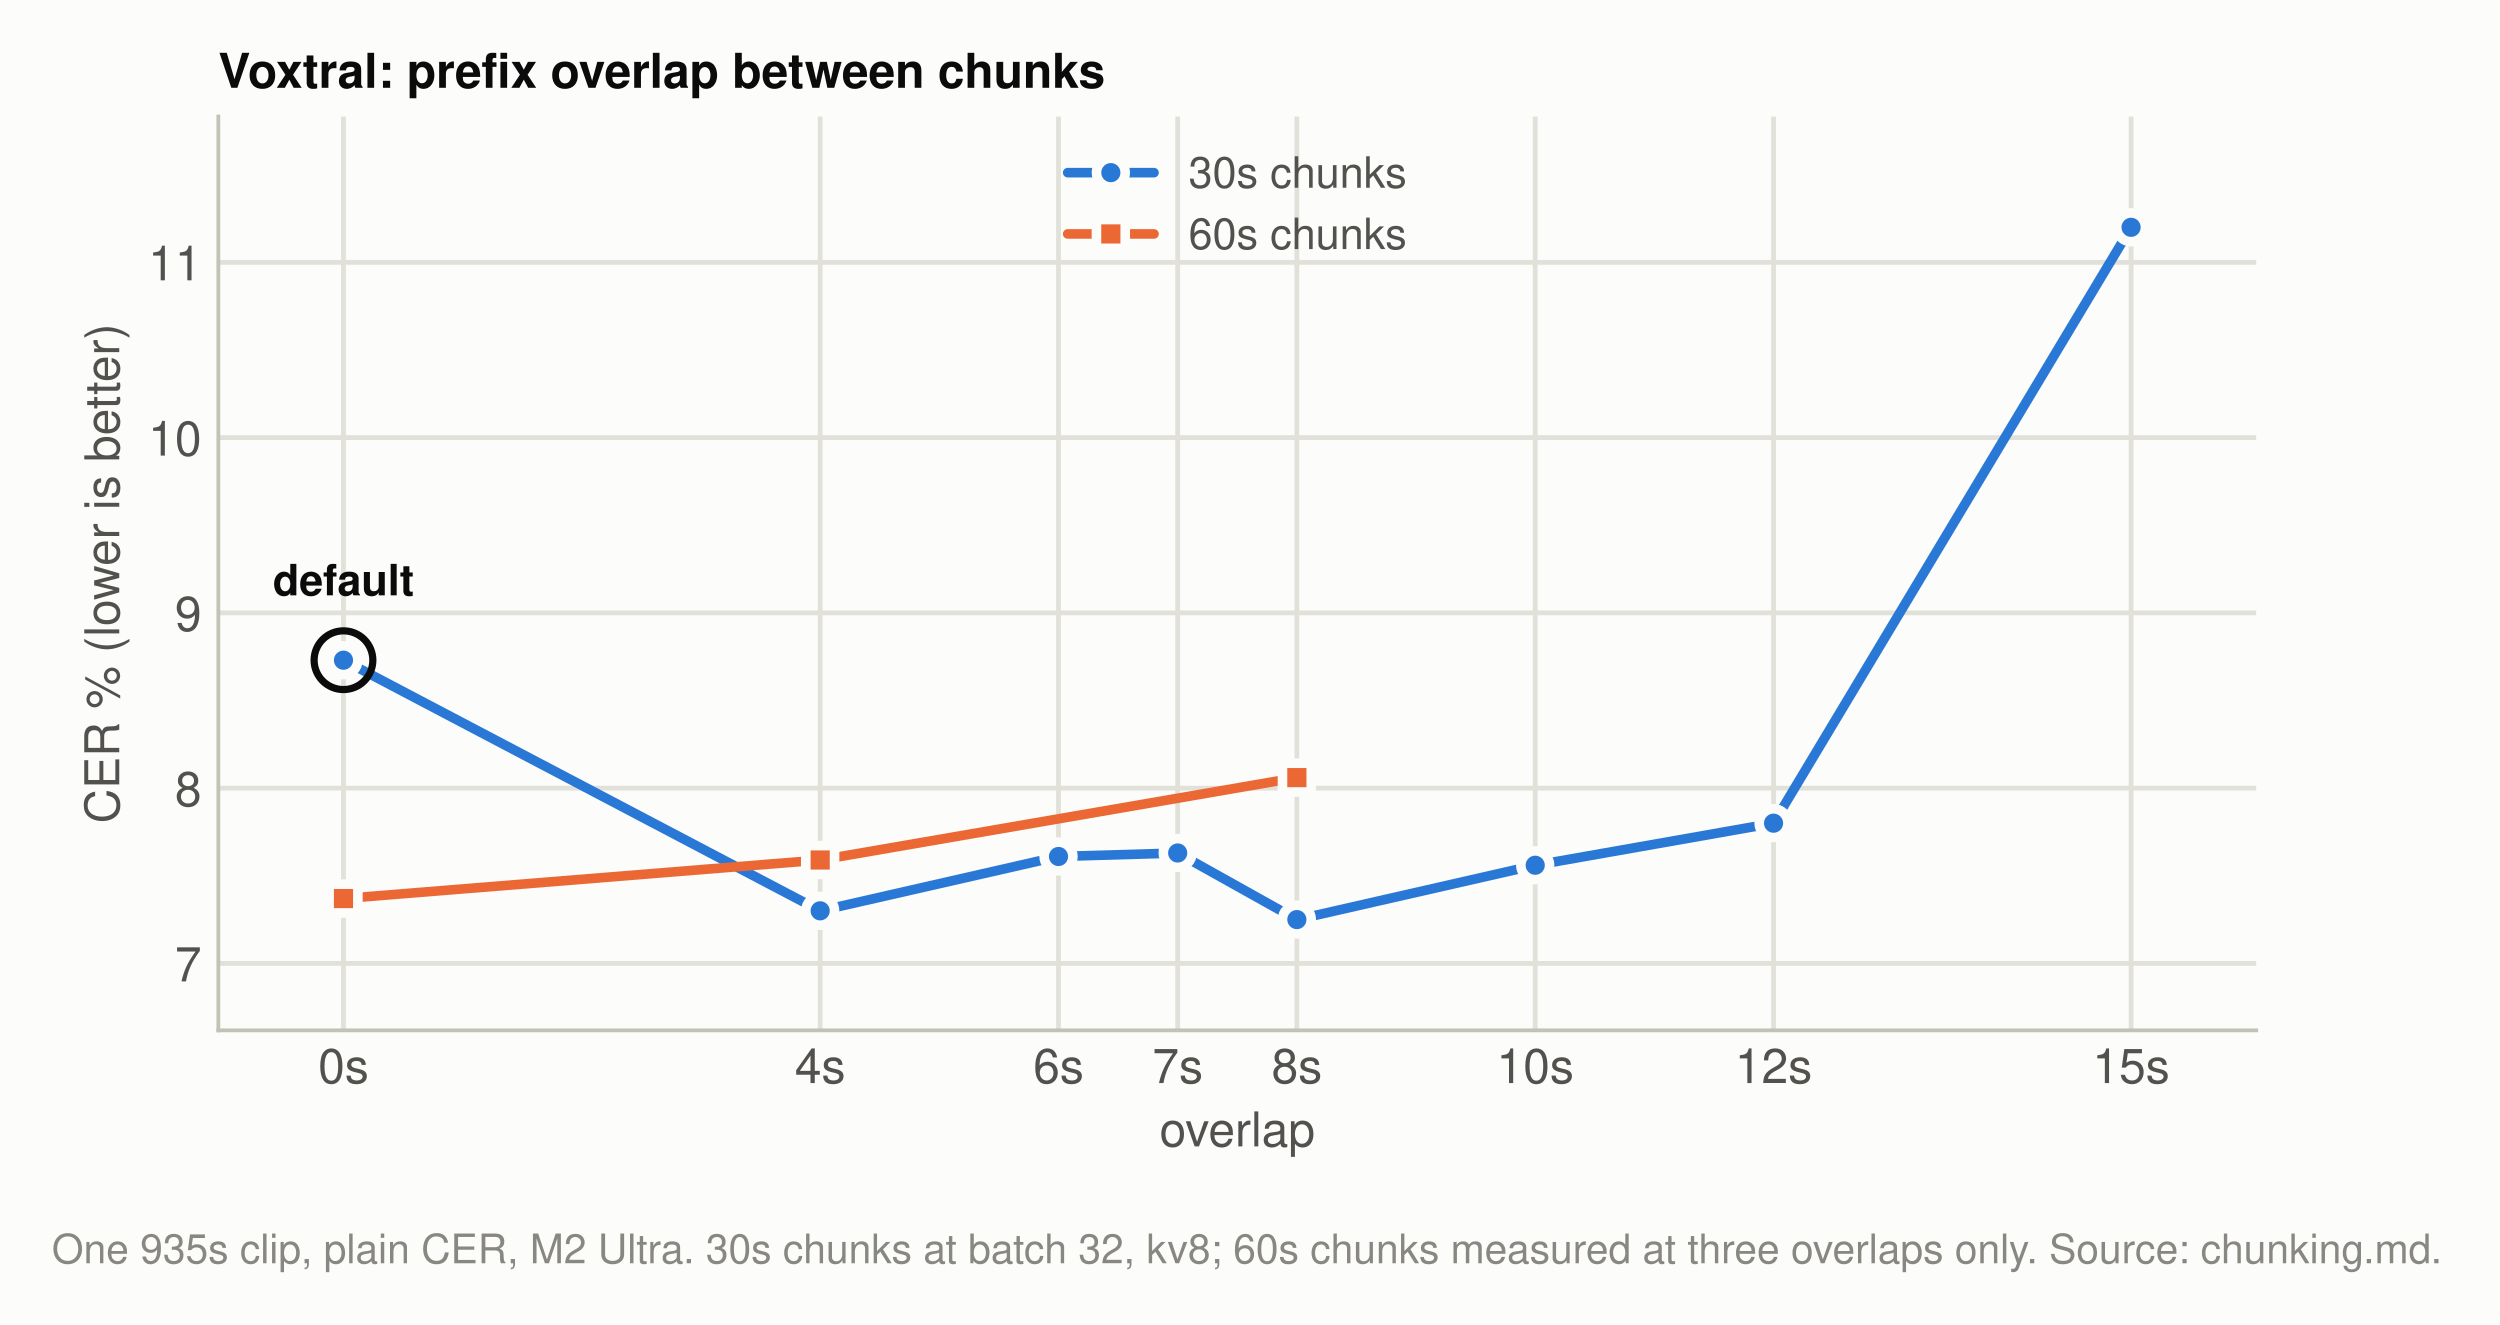
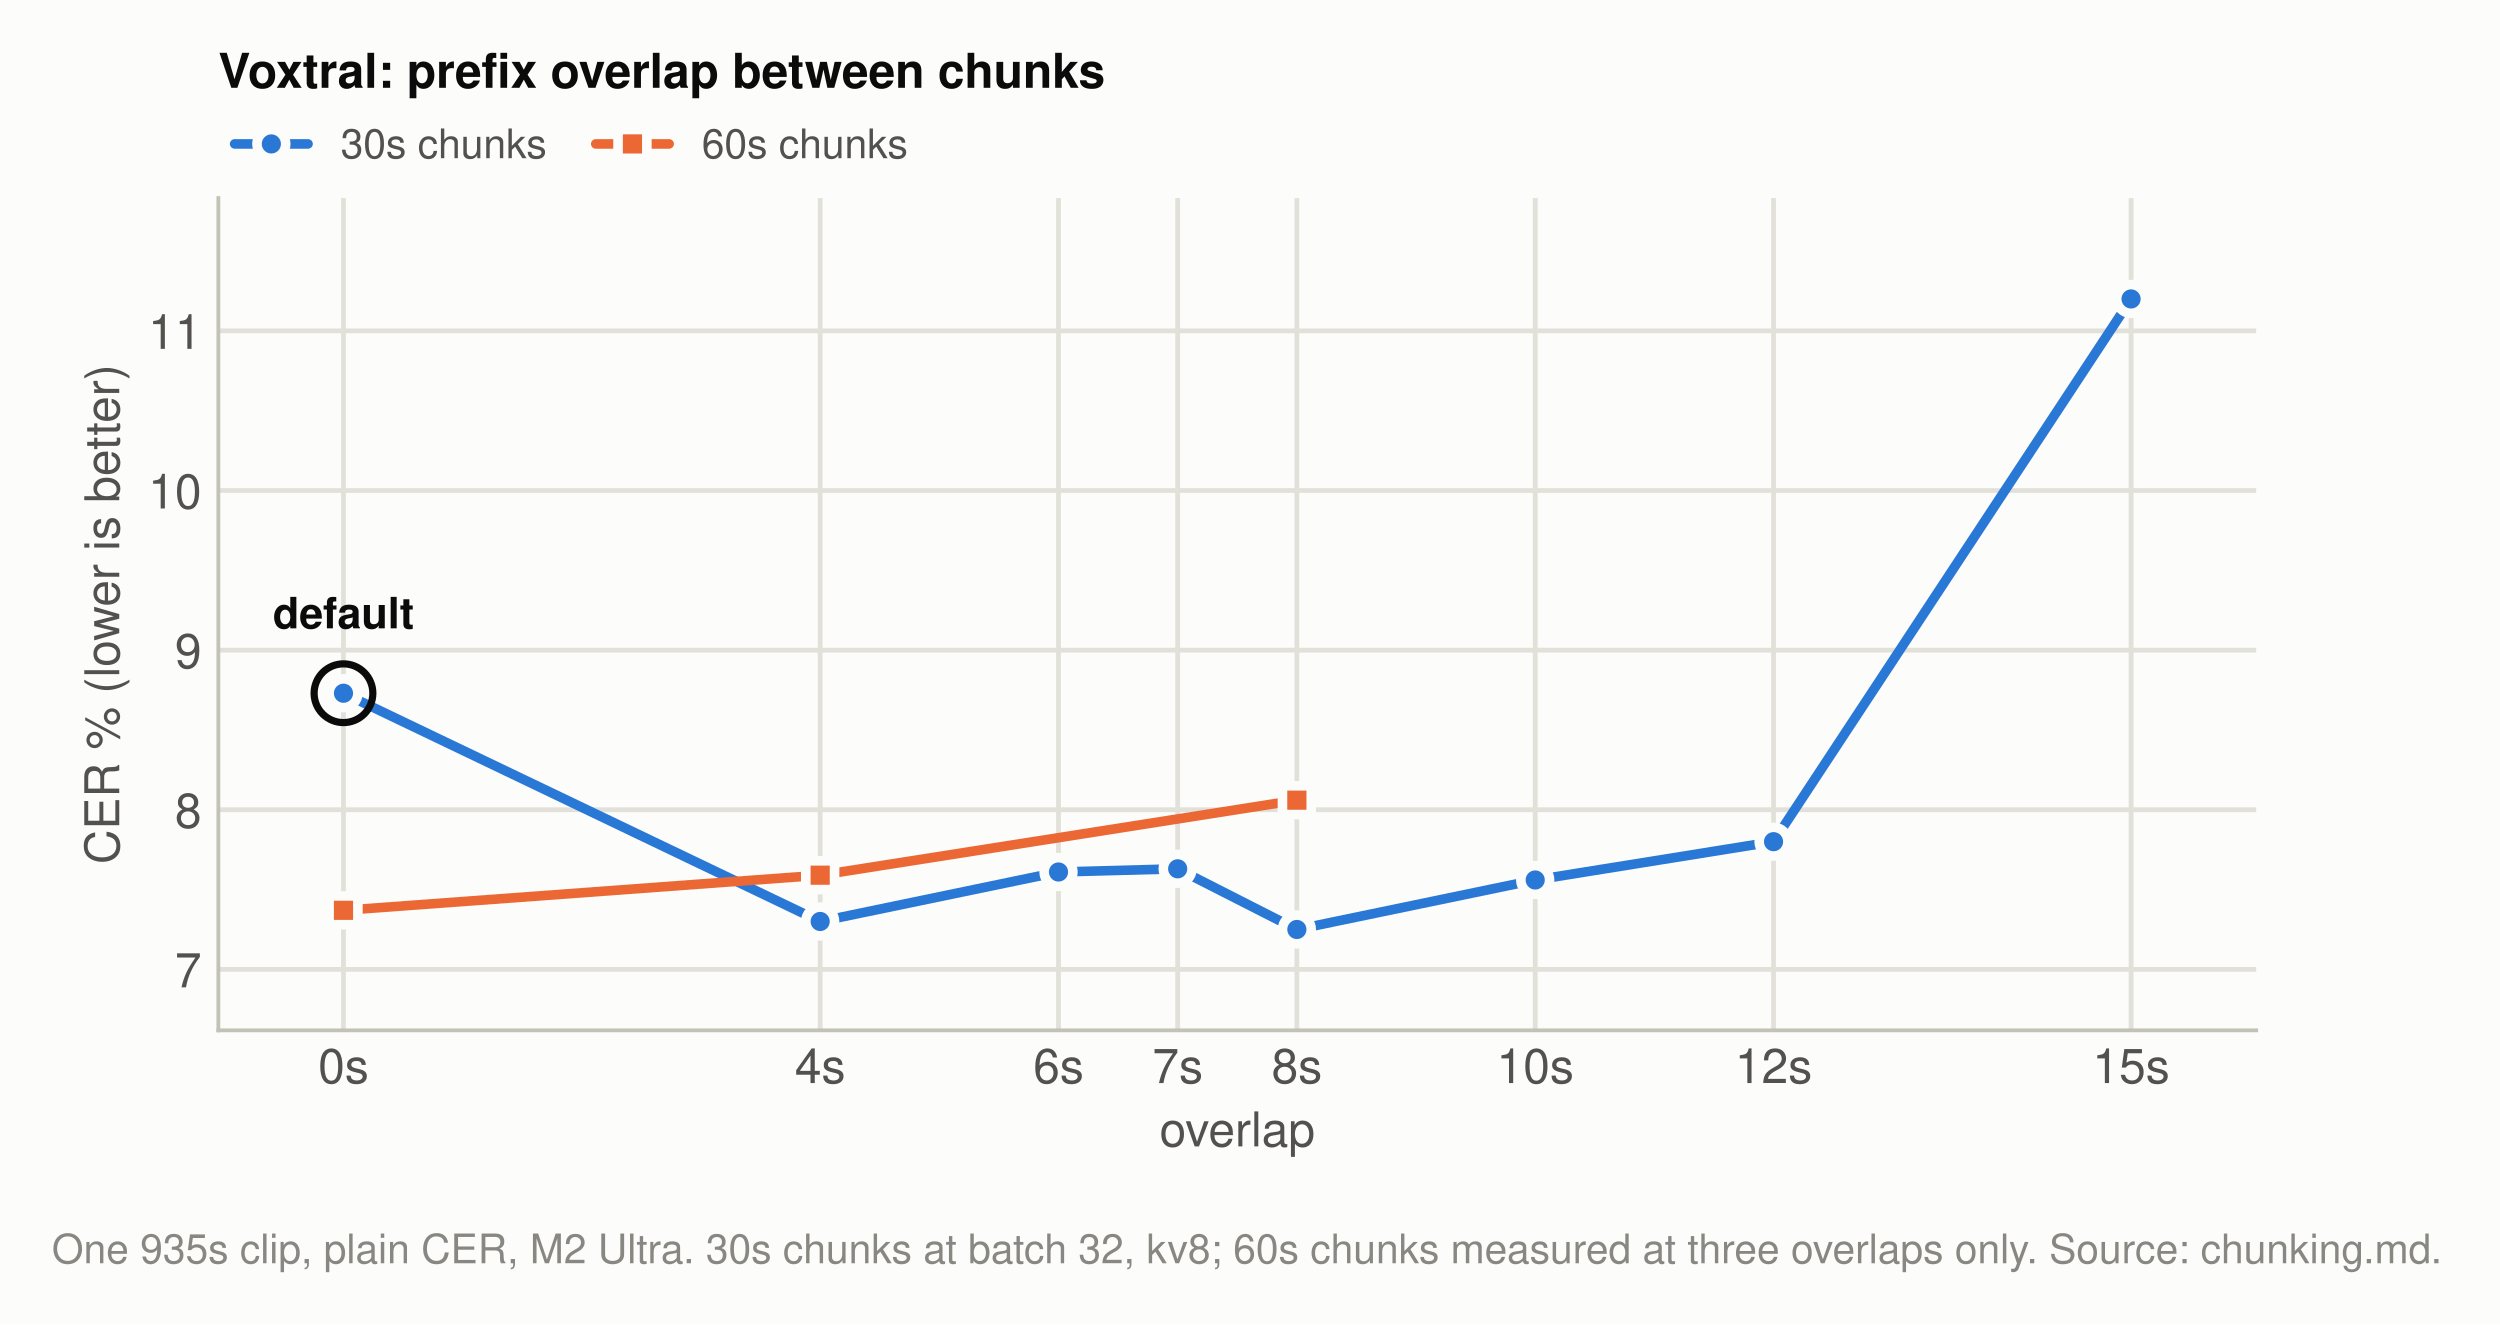
<svg xmlns="http://www.w3.org/2000/svg" xmlns:xlink="http://www.w3.org/1999/xlink" width="521.283pt" height="276.096pt" viewBox="0 0 521.283 276.096" version="1.1">
  <defs>
    <style type="text/css">*{stroke-linejoin: round; stroke-linecap: butt}</style>
  </defs>
  <g id="figure_1">
    <g id="patch_1">
      <path d="M 0 276.096  L 521.283 276.096  L 521.283 0  L 0 0  z " style="fill: #fcfcfb" />
    </g>
    <g id="axes_1">
      <g id="patch_2">
-         <path d="M 45.528 214.841  L 470.448 214.841  L 470.448 24.3  L 45.528 24.3  z " style="fill: #fcfcfb" />
+         <path d="M 45.528 214.841  L 470.448 214.841  L 470.448 41.3  L 45.528 41.3  z " style="fill: #fcfcfb" />
      </g>
      <g id="matplotlib.axis_1">
        <g id="xtick_1">
          <g id="line2d_1">
-             <path d="M 71.62 214.841  L 71.62 24.3  " clip-path="url(#p6ecbecfdf6)" style="fill: none; stroke: #e1e0d9; stroke-linecap: round" />
+             <path d="M 71.62 214.841  L 71.62 41.3  " clip-path="url(#pa9f6704848)" style="fill: none; stroke: #e1e0d9; stroke-linecap: round" />
          </g>
          <g id="line2d_2" />
          <g id="text_1">
            <text style="font-size: 10px; font-family: 'Helvetica', 'Arial', 'DejaVu Sans'; text-anchor: middle; fill: #52514e" x="71.62" y="225.841" transform="rotate(-0 71.61958 225.8408)">0s</text>
          </g>
        </g>
        <g id="xtick_2">
          <g id="line2d_3">
-             <path d="M 171.016 214.841  L 171.016 24.3  " clip-path="url(#p6ecbecfdf6)" style="fill: none; stroke: #e1e0d9; stroke-linecap: round" />
+             <path d="M 171.016 214.841  L 171.016 41.3  " clip-path="url(#pa9f6704848)" style="fill: none; stroke: #e1e0d9; stroke-linecap: round" />
          </g>
          <g id="line2d_4" />
          <g id="text_2">
            <text style="font-size: 10px; font-family: 'Helvetica', 'Arial', 'DejaVu Sans'; text-anchor: middle; fill: #52514e" x="171.016" y="225.841" transform="rotate(-0 171.0161 225.8408)">4s</text>
          </g>
        </g>
        <g id="xtick_3">
          <g id="line2d_5">
-             <path d="M 220.714 214.841  L 220.714 24.3  " clip-path="url(#p6ecbecfdf6)" style="fill: none; stroke: #e1e0d9; stroke-linecap: round" />
+             <path d="M 220.714 214.841  L 220.714 41.3  " clip-path="url(#pa9f6704848)" style="fill: none; stroke: #e1e0d9; stroke-linecap: round" />
          </g>
          <g id="line2d_6" />
          <g id="text_3">
            <text style="font-size: 10px; font-family: 'Helvetica', 'Arial', 'DejaVu Sans'; text-anchor: middle; fill: #52514e" x="220.714" y="225.841" transform="rotate(-0 220.7143 225.8408)">6s</text>
          </g>
        </g>
        <g id="xtick_4">
          <g id="line2d_7">
-             <path d="M 245.563 214.841  L 245.563 24.3  " clip-path="url(#p6ecbecfdf6)" style="fill: none; stroke: #e1e0d9; stroke-linecap: round" />
+             <path d="M 245.563 214.841  L 245.563 41.3  " clip-path="url(#pa9f6704848)" style="fill: none; stroke: #e1e0d9; stroke-linecap: round" />
          </g>
          <g id="line2d_8" />
          <g id="text_4">
            <text style="font-size: 10px; font-family: 'Helvetica', 'Arial', 'DejaVu Sans'; text-anchor: middle; fill: #52514e" x="245.563" y="225.841" transform="rotate(-0 245.5634 225.8408)">7s</text>
          </g>
        </g>
        <g id="xtick_5">
          <g id="line2d_9">
-             <path d="M 270.413 214.841  L 270.413 24.3  " clip-path="url(#p6ecbecfdf6)" style="fill: none; stroke: #e1e0d9; stroke-linecap: round" />
+             <path d="M 270.413 214.841  L 270.413 41.3  " clip-path="url(#pa9f6704848)" style="fill: none; stroke: #e1e0d9; stroke-linecap: round" />
          </g>
          <g id="line2d_10" />
          <g id="text_5">
            <text style="font-size: 10px; font-family: 'Helvetica', 'Arial', 'DejaVu Sans'; text-anchor: middle; fill: #52514e" x="270.413" y="225.841" transform="rotate(-0 270.4126 225.8408)">8s</text>
          </g>
        </g>
        <g id="xtick_6">
          <g id="line2d_11">
-             <path d="M 320.111 214.841  L 320.111 24.3  " clip-path="url(#p6ecbecfdf6)" style="fill: none; stroke: #e1e0d9; stroke-linecap: round" />
+             <path d="M 320.111 214.841  L 320.111 41.3  " clip-path="url(#pa9f6704848)" style="fill: none; stroke: #e1e0d9; stroke-linecap: round" />
          </g>
          <g id="line2d_12" />
          <g id="text_6">
            <text style="font-size: 10px; font-family: 'Helvetica', 'Arial', 'DejaVu Sans'; text-anchor: middle; fill: #52514e" x="320.111" y="225.841" transform="rotate(-0 320.1108 225.8408)">10s</text>
          </g>
        </g>
        <g id="xtick_7">
          <g id="line2d_13">
-             <path d="M 369.809 214.841  L 369.809 24.3  " clip-path="url(#p6ecbecfdf6)" style="fill: none; stroke: #e1e0d9; stroke-linecap: round" />
+             <path d="M 369.809 214.841  L 369.809 41.3  " clip-path="url(#pa9f6704848)" style="fill: none; stroke: #e1e0d9; stroke-linecap: round" />
          </g>
          <g id="line2d_14" />
          <g id="text_7">
            <text style="font-size: 10px; font-family: 'Helvetica', 'Arial', 'DejaVu Sans'; text-anchor: middle; fill: #52514e" x="369.809" y="225.841" transform="rotate(-0 369.8091 225.8408)">12s</text>
          </g>
        </g>
        <g id="xtick_8">
          <g id="line2d_15">
-             <path d="M 444.356 214.841  L 444.356 24.3  " clip-path="url(#p6ecbecfdf6)" style="fill: none; stroke: #e1e0d9; stroke-linecap: round" />
+             <path d="M 444.356 214.841  L 444.356 41.3  " clip-path="url(#pa9f6704848)" style="fill: none; stroke: #e1e0d9; stroke-linecap: round" />
          </g>
          <g id="line2d_16" />
          <g id="text_8">
            <text style="font-size: 10px; font-family: 'Helvetica', 'Arial', 'DejaVu Sans'; text-anchor: middle; fill: #52514e" x="444.356" y="225.841" transform="rotate(-0 444.3564 225.8408)">15s</text>
          </g>
        </g>
        <g id="text_9">
          <text style="font-size: 10px; font-family: 'Helvetica', 'Arial', 'DejaVu Sans'; text-anchor: middle; fill: #52514e" x="257.988" y="239.04" transform="rotate(-0 257.988 239.04)">overlap</text>
        </g>
      </g>
      <g id="matplotlib.axis_2">
        <g id="ytick_1">
          <g id="line2d_17">
-             <path d="M 45.528 200.881  L 470.448 200.881  " clip-path="url(#p6ecbecfdf6)" style="fill: none; stroke: #e1e0d9; stroke-linecap: round" />
+             <path d="M 45.528 202.126  L 470.448 202.126  " clip-path="url(#pa9f6704848)" style="fill: none; stroke: #e1e0d9; stroke-linecap: round" />
          </g>
          <g id="line2d_18" />
          <g id="text_10">
-             <text style="font-size: 10px; font-family: 'Helvetica', 'Arial', 'DejaVu Sans'; text-anchor: end; fill: #52514e" x="42.028" y="204.631" transform="rotate(-0 42.028 204.6309)">7</text>
+             <text style="font-size: 10px; font-family: 'Helvetica', 'Arial', 'DejaVu Sans'; text-anchor: end; fill: #52514e" x="42.028" y="205.876" transform="rotate(-0 42.028 205.8764)">7</text>
          </g>
        </g>
        <g id="ytick_2">
          <g id="line2d_19">
-             <path d="M 45.528 164.337  L 470.448 164.337  " clip-path="url(#p6ecbecfdf6)" style="fill: none; stroke: #e1e0d9; stroke-linecap: round" />
+             <path d="M 45.528 168.843  L 470.448 168.843  " clip-path="url(#pa9f6704848)" style="fill: none; stroke: #e1e0d9; stroke-linecap: round" />
          </g>
          <g id="line2d_20" />
          <g id="text_11">
-             <text style="font-size: 10px; font-family: 'Helvetica', 'Arial', 'DejaVu Sans'; text-anchor: end; fill: #52514e" x="42.028" y="168.087" transform="rotate(-0 42.028 168.0869)">8</text>
+             <text style="font-size: 10px; font-family: 'Helvetica', 'Arial', 'DejaVu Sans'; text-anchor: end; fill: #52514e" x="42.028" y="172.593" transform="rotate(-0 42.028 172.5928)">8</text>
          </g>
        </g>
        <g id="ytick_3">
          <g id="line2d_21">
-             <path d="M 45.528 127.793  L 470.448 127.793  " clip-path="url(#p6ecbecfdf6)" style="fill: none; stroke: #e1e0d9; stroke-linecap: round" />
+             <path d="M 45.528 135.559  L 470.448 135.559  " clip-path="url(#pa9f6704848)" style="fill: none; stroke: #e1e0d9; stroke-linecap: round" />
          </g>
          <g id="line2d_22" />
          <g id="text_12">
-             <text style="font-size: 10px; font-family: 'Helvetica', 'Arial', 'DejaVu Sans'; text-anchor: end; fill: #52514e" x="42.028" y="131.543" transform="rotate(-0 42.028 131.5428)">9</text>
+             <text style="font-size: 10px; font-family: 'Helvetica', 'Arial', 'DejaVu Sans'; text-anchor: end; fill: #52514e" x="42.028" y="139.309" transform="rotate(-0 42.028 139.3092)">9</text>
          </g>
        </g>
        <g id="ytick_4">
          <g id="line2d_23">
-             <path d="M 45.528 91.249  L 470.448 91.249  " clip-path="url(#p6ecbecfdf6)" style="fill: none; stroke: #e1e0d9; stroke-linecap: round" />
+             <path d="M 45.528 102.276  L 470.448 102.276  " clip-path="url(#pa9f6704848)" style="fill: none; stroke: #e1e0d9; stroke-linecap: round" />
          </g>
          <g id="line2d_24" />
          <g id="text_13">
-             <text style="font-size: 10px; font-family: 'Helvetica', 'Arial', 'DejaVu Sans'; text-anchor: end; fill: #52514e" x="42.028" y="94.999" transform="rotate(-0 42.028 94.99874)">10</text>
+             <text style="font-size: 10px; font-family: 'Helvetica', 'Arial', 'DejaVu Sans'; text-anchor: end; fill: #52514e" x="42.028" y="106.026" transform="rotate(-0 42.028 106.0256)">10</text>
          </g>
        </g>
        <g id="ytick_5">
          <g id="line2d_25">
-             <path d="M 45.528 54.705  L 470.448 54.705  " clip-path="url(#p6ecbecfdf6)" style="fill: none; stroke: #e1e0d9; stroke-linecap: round" />
+             <path d="M 45.528 68.992  L 470.448 68.992  " clip-path="url(#pa9f6704848)" style="fill: none; stroke: #e1e0d9; stroke-linecap: round" />
          </g>
          <g id="line2d_26" />
          <g id="text_14">
-             <text style="font-size: 10px; font-family: 'Helvetica', 'Arial', 'DejaVu Sans'; text-anchor: end; fill: #52514e" x="42.028" y="58.455" transform="rotate(-0 42.028 58.45467)">11</text>
+             <text style="font-size: 10px; font-family: 'Helvetica', 'Arial', 'DejaVu Sans'; text-anchor: end; fill: #52514e" x="42.028" y="72.742" transform="rotate(-0 42.028 72.74197)">11</text>
          </g>
        </g>
        <g id="text_15">
-           <text style="font-size: 10px; font-family: 'Helvetica', 'Arial', 'DejaVu Sans'; text-anchor: middle; fill: #52514e" x="24.866" y="119.57" transform="rotate(-90 24.8655 119.5704)">CER % (lower is better)</text>
+           <text style="font-size: 10px; font-family: 'Helvetica', 'Arial', 'DejaVu Sans'; text-anchor: middle; fill: #52514e" x="24.866" y="128.07" transform="rotate(-90 24.8655 128.0704)">CER % (lower is better)</text>
        </g>
      </g>
      <g id="patch_3">
-         <path d="M 45.528 214.841  L 45.528 24.3  " style="fill: none; stroke: #c3c2b7; stroke-width: 0.8; stroke-linejoin: miter; stroke-linecap: square" />
+         <path d="M 45.528 214.841  L 45.528 41.3  " style="fill: none; stroke: #c3c2b7; stroke-width: 0.8; stroke-linejoin: miter; stroke-linecap: square" />
      </g>
      <g id="patch_4">
        <path d="M 45.528 214.841  L 470.448 214.841  " style="fill: none; stroke: #c3c2b7; stroke-width: 0.8; stroke-linejoin: miter; stroke-linecap: square" />
      </g>
      <g id="line2d_27">
-         <path d="M 71.62 137.66  L 171.016 189.918  L 220.714 178.589  L 245.563 177.858  L 270.413 191.745  L 320.111 180.416  L 369.809 171.646  L 444.356 47.396  " clip-path="url(#p6ecbecfdf6)" style="fill: none; stroke: #2a78d6; stroke-width: 2; stroke-linecap: round" />
+         <path d="M 71.62 144.546  L 171.016 192.141  L 220.714 181.823  L 245.563 181.158  L 270.413 193.806  L 320.111 183.488  L 369.809 175.5  L 444.356 62.335  " clip-path="url(#pa9f6704848)" style="fill: none; stroke: #2a78d6; stroke-width: 2; stroke-linecap: round" />
        <defs>
          <path id="m18ba76b1aa" d="M 0 3  C 0.796 3 1.559 2.684 2.121 2.121  C 2.684 1.559 3 0.796 3 0  C 3 -0.796 2.684 -1.559 2.121 -2.121  C 1.559 -2.684 0.796 -3 0 -3  C -0.796 -3 -1.559 -2.684 -2.121 -2.121  C -2.684 -1.559 -3 -0.796 -3 0  C -3 0.796 -2.684 1.559 -2.121 2.121  C -1.559 2.684 -0.796 3 0 3  z " style="stroke: #fcfcfb; stroke-width: 2" />
        </defs>
-         <g clip-path="url(#p6ecbecfdf6)">
-           <use xlink:href="#m18ba76b1aa" x="71.62" y="137.66" style="fill: #2a78d6; stroke: #fcfcfb; stroke-width: 2" />
-           <use xlink:href="#m18ba76b1aa" x="171.016" y="189.918" style="fill: #2a78d6; stroke: #fcfcfb; stroke-width: 2" />
-           <use xlink:href="#m18ba76b1aa" x="220.714" y="178.589" style="fill: #2a78d6; stroke: #fcfcfb; stroke-width: 2" />
-           <use xlink:href="#m18ba76b1aa" x="245.563" y="177.858" style="fill: #2a78d6; stroke: #fcfcfb; stroke-width: 2" />
-           <use xlink:href="#m18ba76b1aa" x="270.413" y="191.745" style="fill: #2a78d6; stroke: #fcfcfb; stroke-width: 2" />
-           <use xlink:href="#m18ba76b1aa" x="320.111" y="180.416" style="fill: #2a78d6; stroke: #fcfcfb; stroke-width: 2" />
-           <use xlink:href="#m18ba76b1aa" x="369.809" y="171.646" style="fill: #2a78d6; stroke: #fcfcfb; stroke-width: 2" />
-           <use xlink:href="#m18ba76b1aa" x="444.356" y="47.396" style="fill: #2a78d6; stroke: #fcfcfb; stroke-width: 2" />
+         <g clip-path="url(#pa9f6704848)">
+           <use xlink:href="#m18ba76b1aa" x="71.62" y="144.546" style="fill: #2a78d6; stroke: #fcfcfb; stroke-width: 2" />
+           <use xlink:href="#m18ba76b1aa" x="171.016" y="192.141" style="fill: #2a78d6; stroke: #fcfcfb; stroke-width: 2" />
+           <use xlink:href="#m18ba76b1aa" x="220.714" y="181.823" style="fill: #2a78d6; stroke: #fcfcfb; stroke-width: 2" />
+           <use xlink:href="#m18ba76b1aa" x="245.563" y="181.158" style="fill: #2a78d6; stroke: #fcfcfb; stroke-width: 2" />
+           <use xlink:href="#m18ba76b1aa" x="270.413" y="193.806" style="fill: #2a78d6; stroke: #fcfcfb; stroke-width: 2" />
+           <use xlink:href="#m18ba76b1aa" x="320.111" y="183.488" style="fill: #2a78d6; stroke: #fcfcfb; stroke-width: 2" />
+           <use xlink:href="#m18ba76b1aa" x="369.809" y="175.5" style="fill: #2a78d6; stroke: #fcfcfb; stroke-width: 2" />
+           <use xlink:href="#m18ba76b1aa" x="444.356" y="62.335" style="fill: #2a78d6; stroke: #fcfcfb; stroke-width: 2" />
        </g>
      </g>
      <g id="line2d_28">
-         <path d="M 71.62 187.36  L 171.016 179.32  L 270.413 162.144  " clip-path="url(#p6ecbecfdf6)" style="fill: none; stroke: #eb6834; stroke-width: 2; stroke-linecap: round" />
+         <path d="M 71.62 189.812  L 171.016 182.489  L 270.413 166.846  " clip-path="url(#pa9f6704848)" style="fill: none; stroke: #eb6834; stroke-width: 2; stroke-linecap: round" />
        <defs>
          <path id="mdab91e5291" d="M -3 3  L 3 3  L 3 -3  L -3 -3  z " style="stroke: #fcfcfb; stroke-width: 2; stroke-linejoin: miter" />
        </defs>
-         <g clip-path="url(#p6ecbecfdf6)">
-           <use xlink:href="#mdab91e5291" x="71.62" y="187.36" style="fill: #eb6834; stroke: #fcfcfb; stroke-width: 2; stroke-linejoin: miter" />
-           <use xlink:href="#mdab91e5291" x="171.016" y="179.32" style="fill: #eb6834; stroke: #fcfcfb; stroke-width: 2; stroke-linejoin: miter" />
-           <use xlink:href="#mdab91e5291" x="270.413" y="162.144" style="fill: #eb6834; stroke: #fcfcfb; stroke-width: 2; stroke-linejoin: miter" />
+         <g clip-path="url(#pa9f6704848)">
+           <use xlink:href="#mdab91e5291" x="71.62" y="189.812" style="fill: #eb6834; stroke: #fcfcfb; stroke-width: 2; stroke-linejoin: miter" />
+           <use xlink:href="#mdab91e5291" x="171.016" y="182.489" style="fill: #eb6834; stroke: #fcfcfb; stroke-width: 2; stroke-linejoin: miter" />
+           <use xlink:href="#mdab91e5291" x="270.413" y="166.846" style="fill: #eb6834; stroke: #fcfcfb; stroke-width: 2; stroke-linejoin: miter" />
        </g>
      </g>
      <g id="text_16">
-         <text style="font-weight: 700; font-size: 9px; font-family: 'Helvetica', 'Arial', 'DejaVu Sans'; text-anchor: middle; fill: #0b0b0b" x="71.62" y="124.13" transform="rotate(-0 71.61958 124.1304)">default</text>
+         <text style="font-weight: 700; font-size: 9px; font-family: 'Helvetica', 'Arial', 'DejaVu Sans'; text-anchor: middle; fill: #0b0b0b" x="71.62" y="131.016" transform="rotate(-0 71.61958 131.0165)">default</text>
      </g>
      <g id="text_17">
        <text style="font-weight: 700; font-size: 10px; font-family: 'Helvetica', 'Arial', 'DejaVu Sans'; text-anchor: start; fill: #0b0b0b" x="45.528" y="18.3" transform="rotate(-0 45.528 18.3)">Voxtral: prefix overlap between chunks</text>
      </g>
      <g id="PathCollection_1">
-         <path d="M 71.62 143.783  C 73.244 143.783 74.801 143.138 75.95 141.99  C 77.098 140.841 77.743 139.284 77.743 137.66  C 77.743 136.036 77.098 134.478 75.95 133.33  C 74.801 132.181 73.244 131.536 71.62 131.536  C 69.996 131.536 68.438 132.181 67.289 133.33  C 66.141 134.478 65.496 136.036 65.496 137.66  C 65.496 139.284 66.141 140.841 67.289 141.99  C 68.438 143.138 69.996 143.783 71.62 143.783  L 71.62 143.783  z " clip-path="url(#p6ecbecfdf6)" style="fill: none; stroke: #0b0b0b; stroke-width: 1.5" />
+         <path d="M 71.62 150.67  C 73.244 150.67 74.801 150.024 75.95 148.876  C 77.098 147.728 77.743 146.17 77.743 144.546  C 77.743 142.922 77.098 141.364 75.95 140.216  C 74.801 139.067 73.244 138.422 71.62 138.422  C 69.996 138.422 68.438 139.067 67.289 140.216  C 66.141 141.364 65.496 142.922 65.496 144.546  C 65.496 146.17 66.141 147.728 67.289 148.876  C 68.438 150.024 69.996 150.67 71.62 150.67  L 71.62 150.67  z " clip-path="url(#pa9f6704848)" style="fill: none; stroke: #0b0b0b; stroke-width: 1.5" />
      </g>
      <g id="legend_1">
        <g id="line2d_29">
-           <path d="M 222.626 36  L 231.626 36  L 240.626 36  " style="fill: none; stroke: #2a78d6; stroke-width: 2; stroke-linecap: round" />
+           <path d="M 48.928 30.01  L 56.578 30.01  L 64.228 30.01  " style="fill: none; stroke: #2a78d6; stroke-width: 2; stroke-linecap: round" />
          <g>
-             <use xlink:href="#m18ba76b1aa" x="231.626" y="36" style="fill: #2a78d6; stroke: #fcfcfb; stroke-width: 2" />
+             <use xlink:href="#m18ba76b1aa" x="56.578" y="30.01" style="fill: #2a78d6; stroke: #fcfcfb; stroke-width: 2" />
          </g>
        </g>
        <g id="text_18">
-           <text style="font-size: 9px; font-family: 'Helvetica', 'Arial', 'DejaVu Sans'; text-anchor: start; fill: #52514e" x="247.826" y="39.15" transform="rotate(-0 247.8257 39.15)">30s chunks</text>
+           <text style="font-size: 8.5px; font-family: 'Helvetica', 'Arial', 'DejaVu Sans'; text-anchor: start; fill: #52514e" x="71.028" y="32.985" transform="rotate(-0 71.028 32.98485)">30s chunks</text>
        </g>
        <g id="line2d_30">
-           <path d="M 222.626 48.779  L 231.626 48.779  L 240.626 48.779  " style="fill: none; stroke: #eb6834; stroke-width: 2; stroke-linecap: round" />
+           <path d="M 124.223 30.01  L 131.873 30.01  L 139.523 30.01  " style="fill: none; stroke: #eb6834; stroke-width: 2; stroke-linecap: round" />
          <g>
-             <use xlink:href="#mdab91e5291" x="231.626" y="48.779" style="fill: #eb6834; stroke: #fcfcfb; stroke-width: 2; stroke-linejoin: miter" />
+             <use xlink:href="#mdab91e5291" x="131.873" y="30.01" style="fill: #eb6834; stroke: #fcfcfb; stroke-width: 2; stroke-linejoin: miter" />
          </g>
        </g>
        <g id="text_19">
-           <text style="font-size: 9px; font-family: 'Helvetica', 'Arial', 'DejaVu Sans'; text-anchor: start; fill: #52514e" x="247.826" y="51.929" transform="rotate(-0 247.8257 51.9293)">60s chunks</text>
+           <text style="font-size: 8.5px; font-family: 'Helvetica', 'Arial', 'DejaVu Sans'; text-anchor: start; fill: #52514e" x="146.323" y="32.985" transform="rotate(-0 146.3234 32.98485)">60s chunks</text>
        </g>
      </g>
    </g>
    <g id="text_20">
      <text style="font-size: 8.5px; font-family: 'Helvetica', 'Arial', 'DejaVu Sans'; text-anchor: start; fill: #898781" x="10.8" y="263.415" transform="rotate(-0 10.8 263.415)">One 935s clip, plain CER, M2 Ultra. 30s chunks at batch 32, kv8; 60s chunks measured at three overlaps only. Source: chunking.md.</text>
    </g>
  </g>
  <defs>
-     <clipPath id="p6ecbecfdf6">
-       <rect x="45.528" y="24.3" width="424.92" height="190.541" />
+     <clipPath id="pa9f6704848">
+       <rect x="45.528" y="41.3" width="424.92" height="173.541" />
    </clipPath>
  </defs>
</svg>
